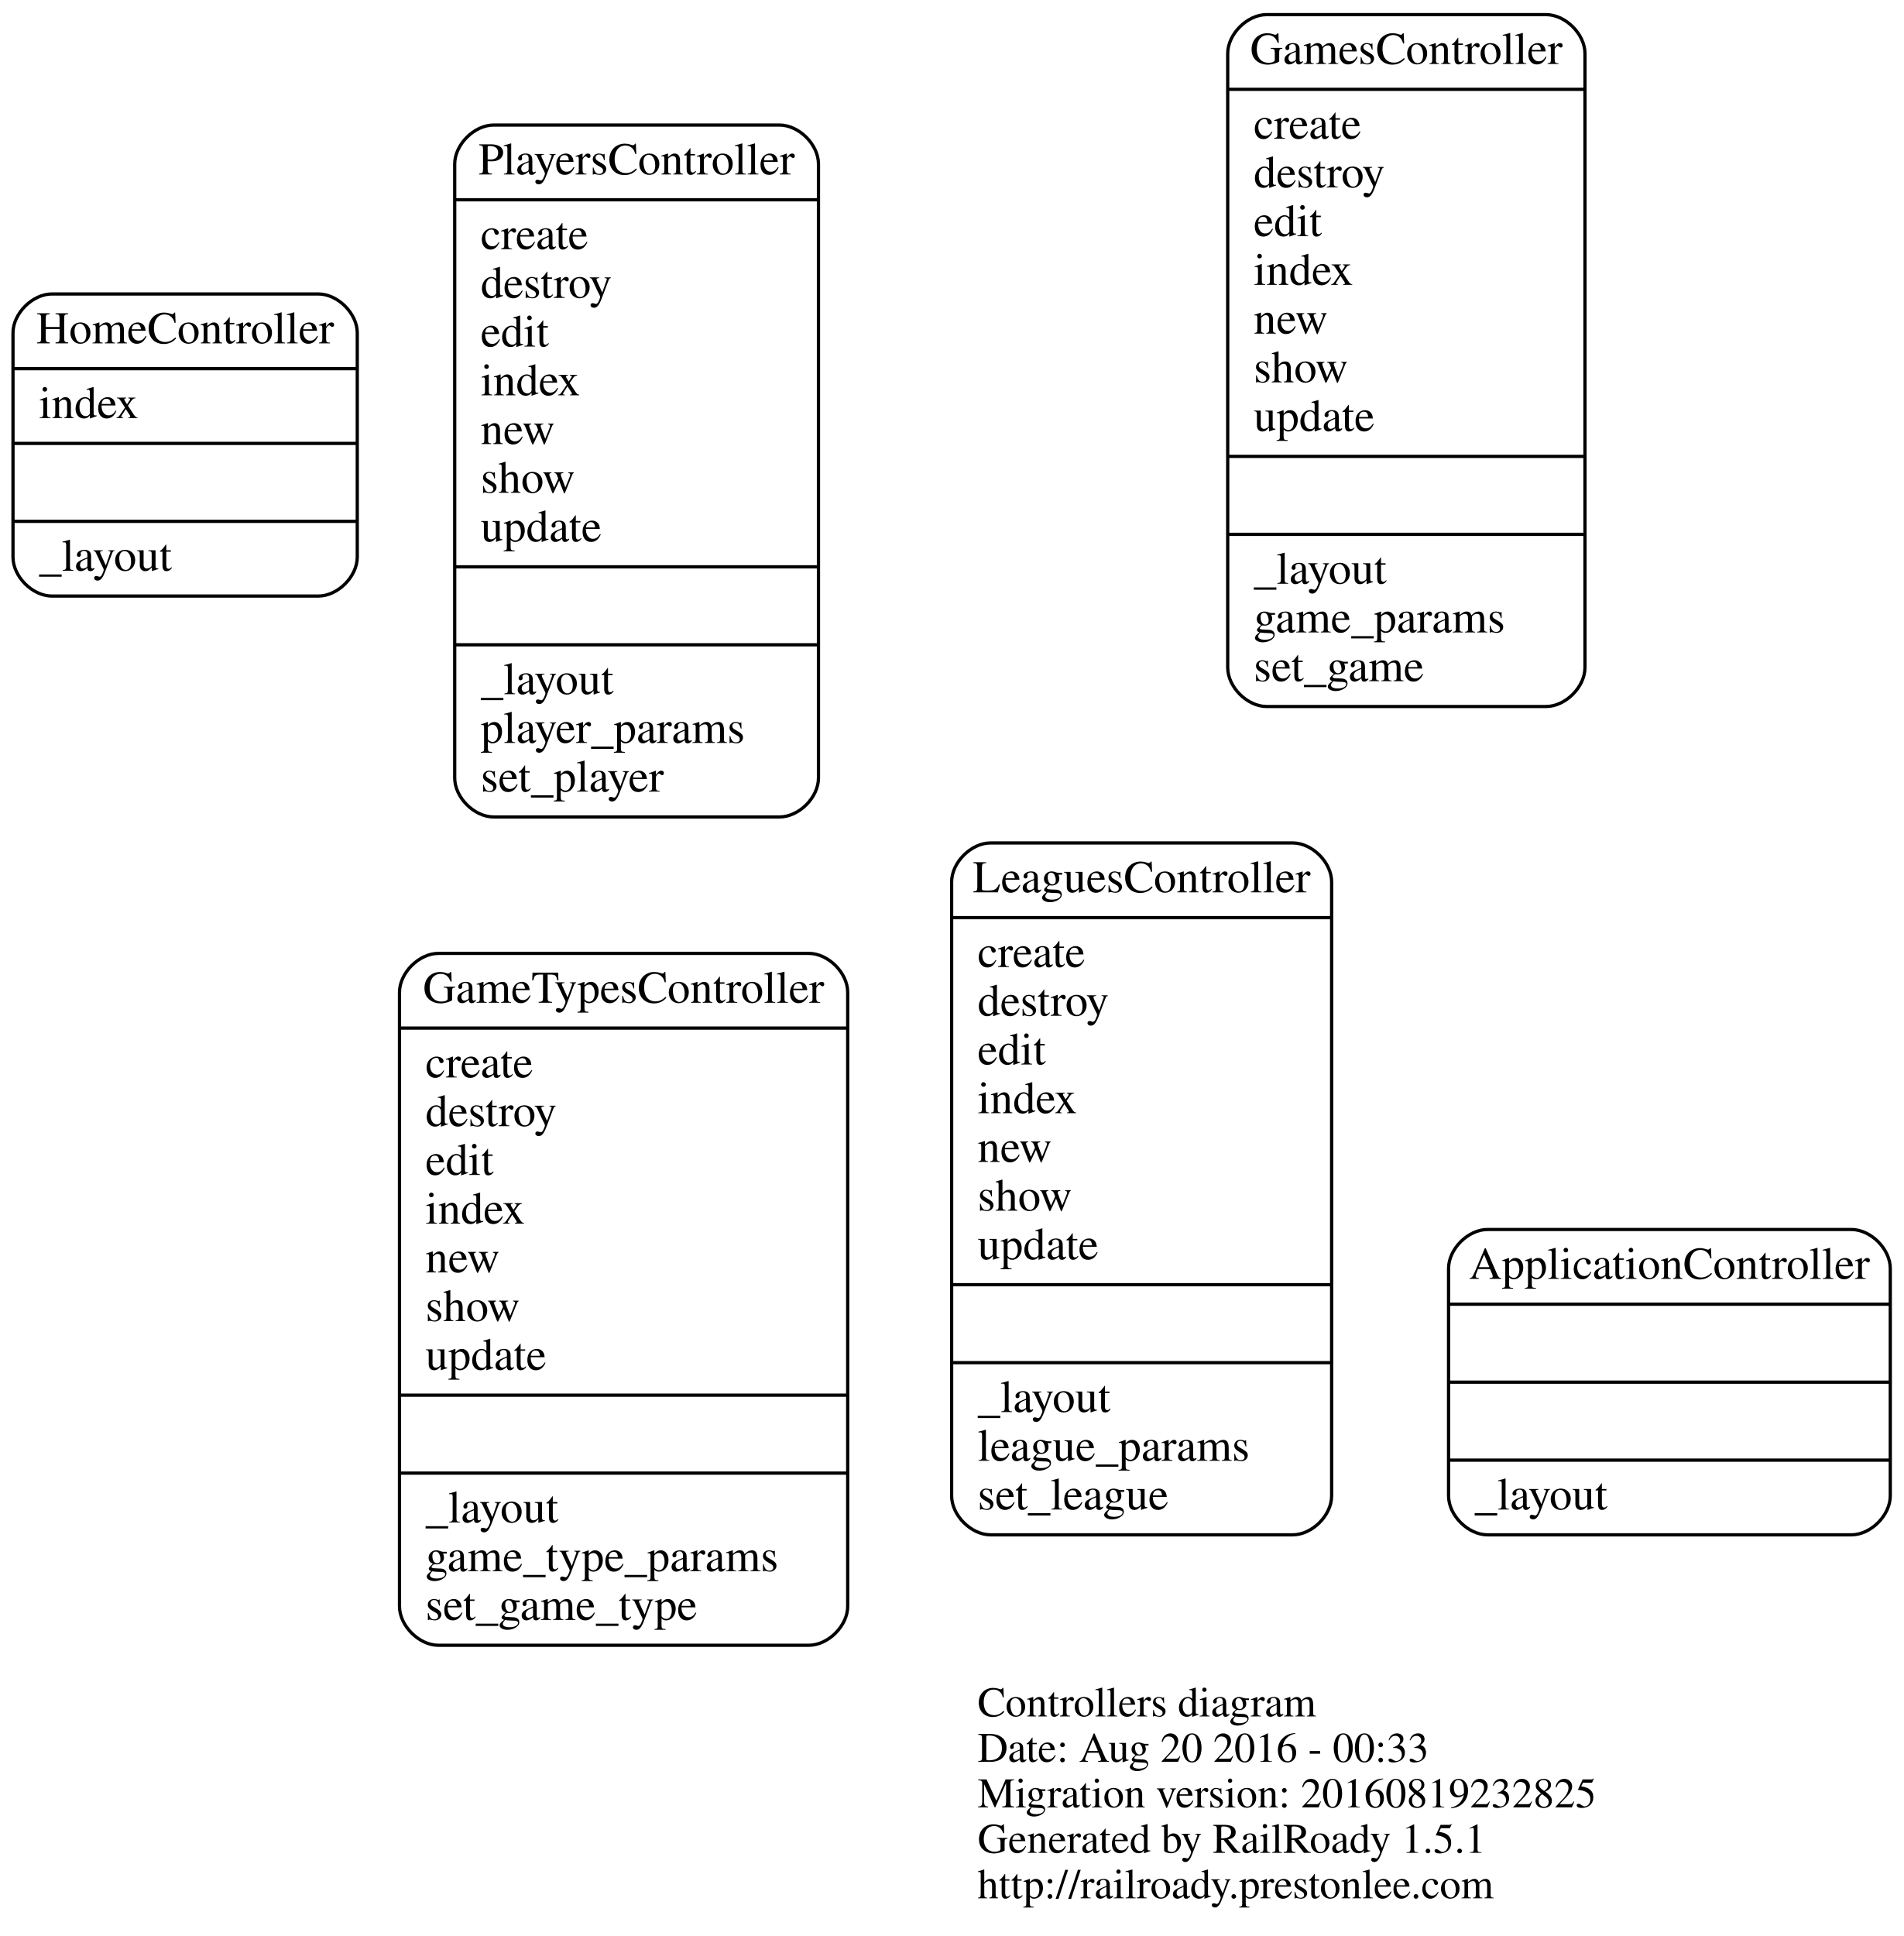
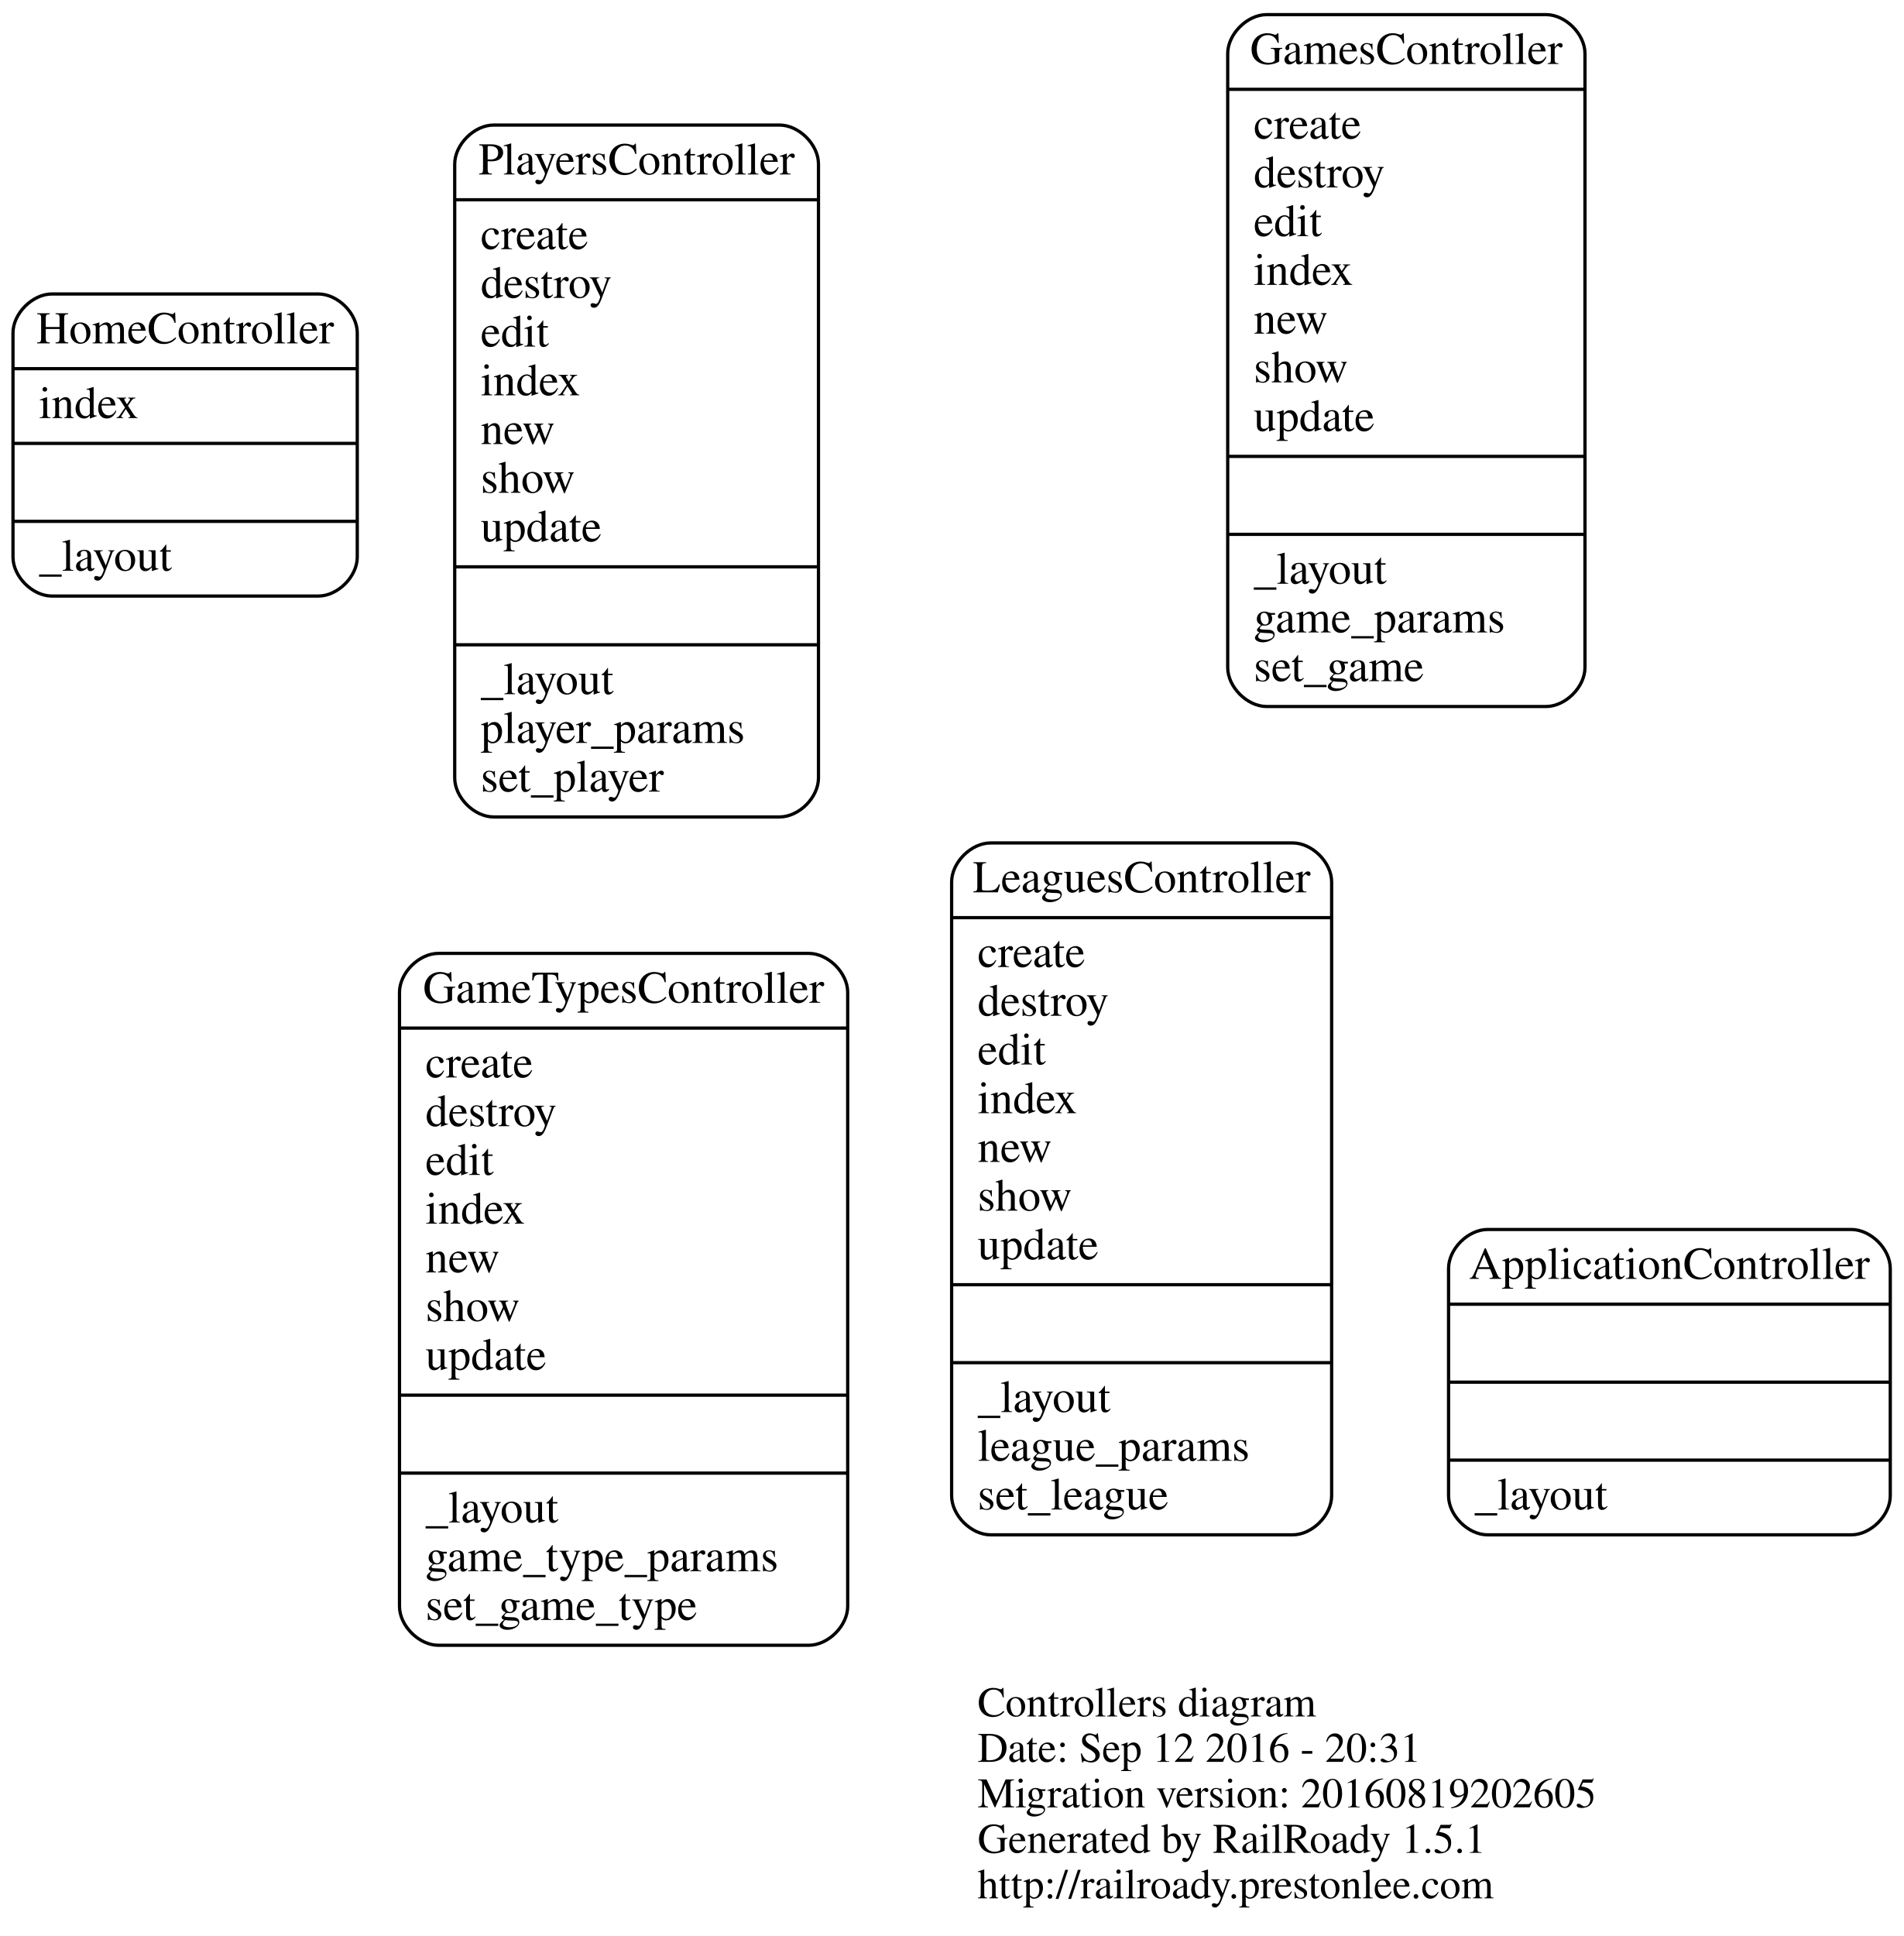
<svg xmlns="http://www.w3.org/2000/svg" width="586pt" height="596pt" viewBox="0.00 0.00 586.00 596.00">
  <g id="graph0" class="graph" transform="scale(1 1) rotate(0) translate(4 592)">
    <polygon fill="none" stroke="none" points="-4,4 -4,-592 582,-592 582,4 -4,4" />
    <g id="node1" class="node">
      <text text-anchor="start" x="297" y="-63.6" font-family="Times,serif" font-size="13.00">Controllers diagram</text>
-       <text text-anchor="start" x="297" y="-49.6" font-family="Times,serif" font-size="13.00">Date: Aug 20 2016 - 00:33</text>
-       <text text-anchor="start" x="297" y="-35.6" font-family="Times,serif" font-size="13.00">Migration version: 20160819232825</text>
+       <text text-anchor="start" x="297" y="-49.6" font-family="Times,serif" font-size="13.00">Date: Sep 12 2016 - 20:31</text>
+       <text text-anchor="start" x="297" y="-35.6" font-family="Times,serif" font-size="13.00">Migration version: 20160819202605</text>
      <text text-anchor="start" x="297" y="-21.6" font-family="Times,serif" font-size="13.00">Generated by RailRoady 1.5.1</text>
      <text text-anchor="start" x="297" y="-7.6" font-family="Times,serif" font-size="13.00">http://railroady.prestonlee.com</text>
    </g>
    <g id="node2" class="node">
      <path fill="none" stroke="black" d="M301,-119.5C301,-119.5 394,-119.5 394,-119.5 400,-119.5 406,-125.5 406,-131.5 406,-131.5 406,-320.5 406,-320.5 406,-326.5 400,-332.5 394,-332.5 394,-332.5 301,-332.5 301,-332.5 295,-332.5 289,-326.5 289,-320.5 289,-320.5 289,-131.5 289,-131.5 289,-125.5 295,-119.5 301,-119.5" />
      <text text-anchor="middle" x="347.5" y="-317.3" font-family="Times,serif" font-size="14.00">LeaguesController</text>
      <polyline fill="none" stroke="black" points="289,-309.5 406,-309.5 " />
      <text text-anchor="start" x="297" y="-294.3" font-family="Times,serif" font-size="14.00">create</text>
      <text text-anchor="start" x="297" y="-279.3" font-family="Times,serif" font-size="14.00">destroy</text>
      <text text-anchor="start" x="297" y="-264.3" font-family="Times,serif" font-size="14.00">edit</text>
      <text text-anchor="start" x="297" y="-249.3" font-family="Times,serif" font-size="14.00">index</text>
      <text text-anchor="start" x="297" y="-234.3" font-family="Times,serif" font-size="14.00">new</text>
      <text text-anchor="start" x="297" y="-219.3" font-family="Times,serif" font-size="14.00">show</text>
      <text text-anchor="start" x="297" y="-204.3" font-family="Times,serif" font-size="14.00">update</text>
      <polyline fill="none" stroke="black" points="289,-196.5 406,-196.5 " />
      <polyline fill="none" stroke="black" points="289,-172.5 406,-172.5 " />
      <text text-anchor="start" x="297" y="-157.3" font-family="Times,serif" font-size="14.00">_layout</text>
      <text text-anchor="start" x="297" y="-142.3" font-family="Times,serif" font-size="14.00">league_params</text>
      <text text-anchor="start" x="297" y="-127.3" font-family="Times,serif" font-size="14.00">set_league</text>
    </g>
    <g id="node3" class="node">
      <path fill="none" stroke="black" d="M12,-408.5C12,-408.5 94,-408.5 94,-408.5 100,-408.5 106,-414.5 106,-420.5 106,-420.5 106,-489.5 106,-489.5 106,-495.5 100,-501.5 94,-501.5 94,-501.5 12,-501.5 12,-501.5 6,-501.5 0,-495.5 0,-489.5 0,-489.5 0,-420.5 0,-420.5 0,-414.5 6,-408.5 12,-408.5" />
      <text text-anchor="middle" x="53" y="-486.3" font-family="Times,serif" font-size="14.00">HomeController</text>
      <polyline fill="none" stroke="black" points="0,-478.5 106,-478.5 " />
      <text text-anchor="start" x="8" y="-463.3" font-family="Times,serif" font-size="14.00">index</text>
      <polyline fill="none" stroke="black" points="0,-455.5 106,-455.5 " />
      <polyline fill="none" stroke="black" points="0,-431.5 106,-431.5 " />
      <text text-anchor="start" x="8" y="-416.3" font-family="Times,serif" font-size="14.00">_layout</text>
    </g>
    <g id="node4" class="node">
      <path fill="none" stroke="black" d="M454,-119.5C454,-119.5 566,-119.5 566,-119.5 572,-119.5 578,-125.5 578,-131.5 578,-131.5 578,-201.5 578,-201.5 578,-207.5 572,-213.5 566,-213.5 566,-213.5 454,-213.5 454,-213.5 448,-213.5 442,-207.5 442,-201.5 442,-201.5 442,-131.5 442,-131.5 442,-125.5 448,-119.5 454,-119.5" />
      <text text-anchor="middle" x="510" y="-198.3" font-family="Times,serif" font-size="14.00">ApplicationController</text>
      <polyline fill="none" stroke="black" points="442,-190.5 578,-190.5 " />
      <polyline fill="none" stroke="black" points="442,-166.5 578,-166.5 " />
      <polyline fill="none" stroke="black" points="442,-142.5 578,-142.5 " />
      <text text-anchor="start" x="450" y="-127.3" font-family="Times,serif" font-size="14.00">_layout</text>
    </g>
    <g id="node5" class="node">
      <path fill="none" stroke="black" d="M148,-340.5C148,-340.5 236,-340.5 236,-340.5 242,-340.5 248,-346.5 248,-352.5 248,-352.5 248,-541.5 248,-541.5 248,-547.5 242,-553.5 236,-553.5 236,-553.5 148,-553.5 148,-553.5 142,-553.5 136,-547.5 136,-541.5 136,-541.5 136,-352.5 136,-352.5 136,-346.5 142,-340.5 148,-340.5" />
      <text text-anchor="middle" x="192" y="-538.3" font-family="Times,serif" font-size="14.00">PlayersController</text>
      <polyline fill="none" stroke="black" points="136,-530.5 248,-530.5 " />
      <text text-anchor="start" x="144" y="-515.3" font-family="Times,serif" font-size="14.00">create</text>
      <text text-anchor="start" x="144" y="-500.3" font-family="Times,serif" font-size="14.00">destroy</text>
      <text text-anchor="start" x="144" y="-485.3" font-family="Times,serif" font-size="14.00">edit</text>
      <text text-anchor="start" x="144" y="-470.3" font-family="Times,serif" font-size="14.00">index</text>
      <text text-anchor="start" x="144" y="-455.3" font-family="Times,serif" font-size="14.00">new</text>
      <text text-anchor="start" x="144" y="-440.3" font-family="Times,serif" font-size="14.00">show</text>
      <text text-anchor="start" x="144" y="-425.3" font-family="Times,serif" font-size="14.00">update</text>
      <polyline fill="none" stroke="black" points="136,-417.5 248,-417.5 " />
      <polyline fill="none" stroke="black" points="136,-393.5 248,-393.5 " />
      <text text-anchor="start" x="144" y="-378.3" font-family="Times,serif" font-size="14.00">_layout</text>
      <text text-anchor="start" x="144" y="-363.3" font-family="Times,serif" font-size="14.00">player_params</text>
      <text text-anchor="start" x="144" y="-348.3" font-family="Times,serif" font-size="14.00">set_player</text>
    </g>
    <g id="node6" class="node">
      <path fill="none" stroke="black" d="M386,-374.5C386,-374.5 472,-374.5 472,-374.5 478,-374.5 484,-380.5 484,-386.5 484,-386.5 484,-575.5 484,-575.5 484,-581.5 478,-587.5 472,-587.5 472,-587.5 386,-587.5 386,-587.5 380,-587.5 374,-581.5 374,-575.5 374,-575.5 374,-386.5 374,-386.5 374,-380.5 380,-374.5 386,-374.5" />
      <text text-anchor="middle" x="429" y="-572.3" font-family="Times,serif" font-size="14.00">GamesController</text>
      <polyline fill="none" stroke="black" points="374,-564.5 484,-564.5 " />
      <text text-anchor="start" x="382" y="-549.3" font-family="Times,serif" font-size="14.00">create</text>
      <text text-anchor="start" x="382" y="-534.3" font-family="Times,serif" font-size="14.00">destroy</text>
      <text text-anchor="start" x="382" y="-519.3" font-family="Times,serif" font-size="14.00">edit</text>
      <text text-anchor="start" x="382" y="-504.3" font-family="Times,serif" font-size="14.00">index</text>
      <text text-anchor="start" x="382" y="-489.3" font-family="Times,serif" font-size="14.00">new</text>
      <text text-anchor="start" x="382" y="-474.3" font-family="Times,serif" font-size="14.00">show</text>
      <text text-anchor="start" x="382" y="-459.3" font-family="Times,serif" font-size="14.00">update</text>
      <polyline fill="none" stroke="black" points="374,-451.5 484,-451.5 " />
      <polyline fill="none" stroke="black" points="374,-427.5 484,-427.5 " />
      <text text-anchor="start" x="382" y="-412.3" font-family="Times,serif" font-size="14.00">_layout</text>
      <text text-anchor="start" x="382" y="-397.3" font-family="Times,serif" font-size="14.00">game_params</text>
      <text text-anchor="start" x="382" y="-382.3" font-family="Times,serif" font-size="14.00">set_game</text>
    </g>
    <g id="node7" class="node">
      <path fill="none" stroke="black" d="M131,-85.5C131,-85.5 245,-85.5 245,-85.5 251,-85.5 257,-91.5 257,-97.5 257,-97.5 257,-286.5 257,-286.5 257,-292.5 251,-298.5 245,-298.5 245,-298.5 131,-298.5 131,-298.5 125,-298.5 119,-292.5 119,-286.5 119,-286.5 119,-97.5 119,-97.5 119,-91.5 125,-85.5 131,-85.5" />
      <text text-anchor="middle" x="188" y="-283.3" font-family="Times,serif" font-size="14.00">GameTypesController</text>
      <polyline fill="none" stroke="black" points="119,-275.5 257,-275.5 " />
      <text text-anchor="start" x="127" y="-260.3" font-family="Times,serif" font-size="14.00">create</text>
      <text text-anchor="start" x="127" y="-245.3" font-family="Times,serif" font-size="14.00">destroy</text>
      <text text-anchor="start" x="127" y="-230.3" font-family="Times,serif" font-size="14.00">edit</text>
      <text text-anchor="start" x="127" y="-215.3" font-family="Times,serif" font-size="14.00">index</text>
      <text text-anchor="start" x="127" y="-200.3" font-family="Times,serif" font-size="14.00">new</text>
      <text text-anchor="start" x="127" y="-185.3" font-family="Times,serif" font-size="14.00">show</text>
      <text text-anchor="start" x="127" y="-170.3" font-family="Times,serif" font-size="14.00">update</text>
      <polyline fill="none" stroke="black" points="119,-162.5 257,-162.5 " />
      <polyline fill="none" stroke="black" points="119,-138.5 257,-138.5 " />
      <text text-anchor="start" x="127" y="-123.3" font-family="Times,serif" font-size="14.00">_layout</text>
      <text text-anchor="start" x="127" y="-108.3" font-family="Times,serif" font-size="14.00">game_type_params</text>
      <text text-anchor="start" x="127" y="-93.3" font-family="Times,serif" font-size="14.00">set_game_type</text>
    </g>
  </g>
</svg>
